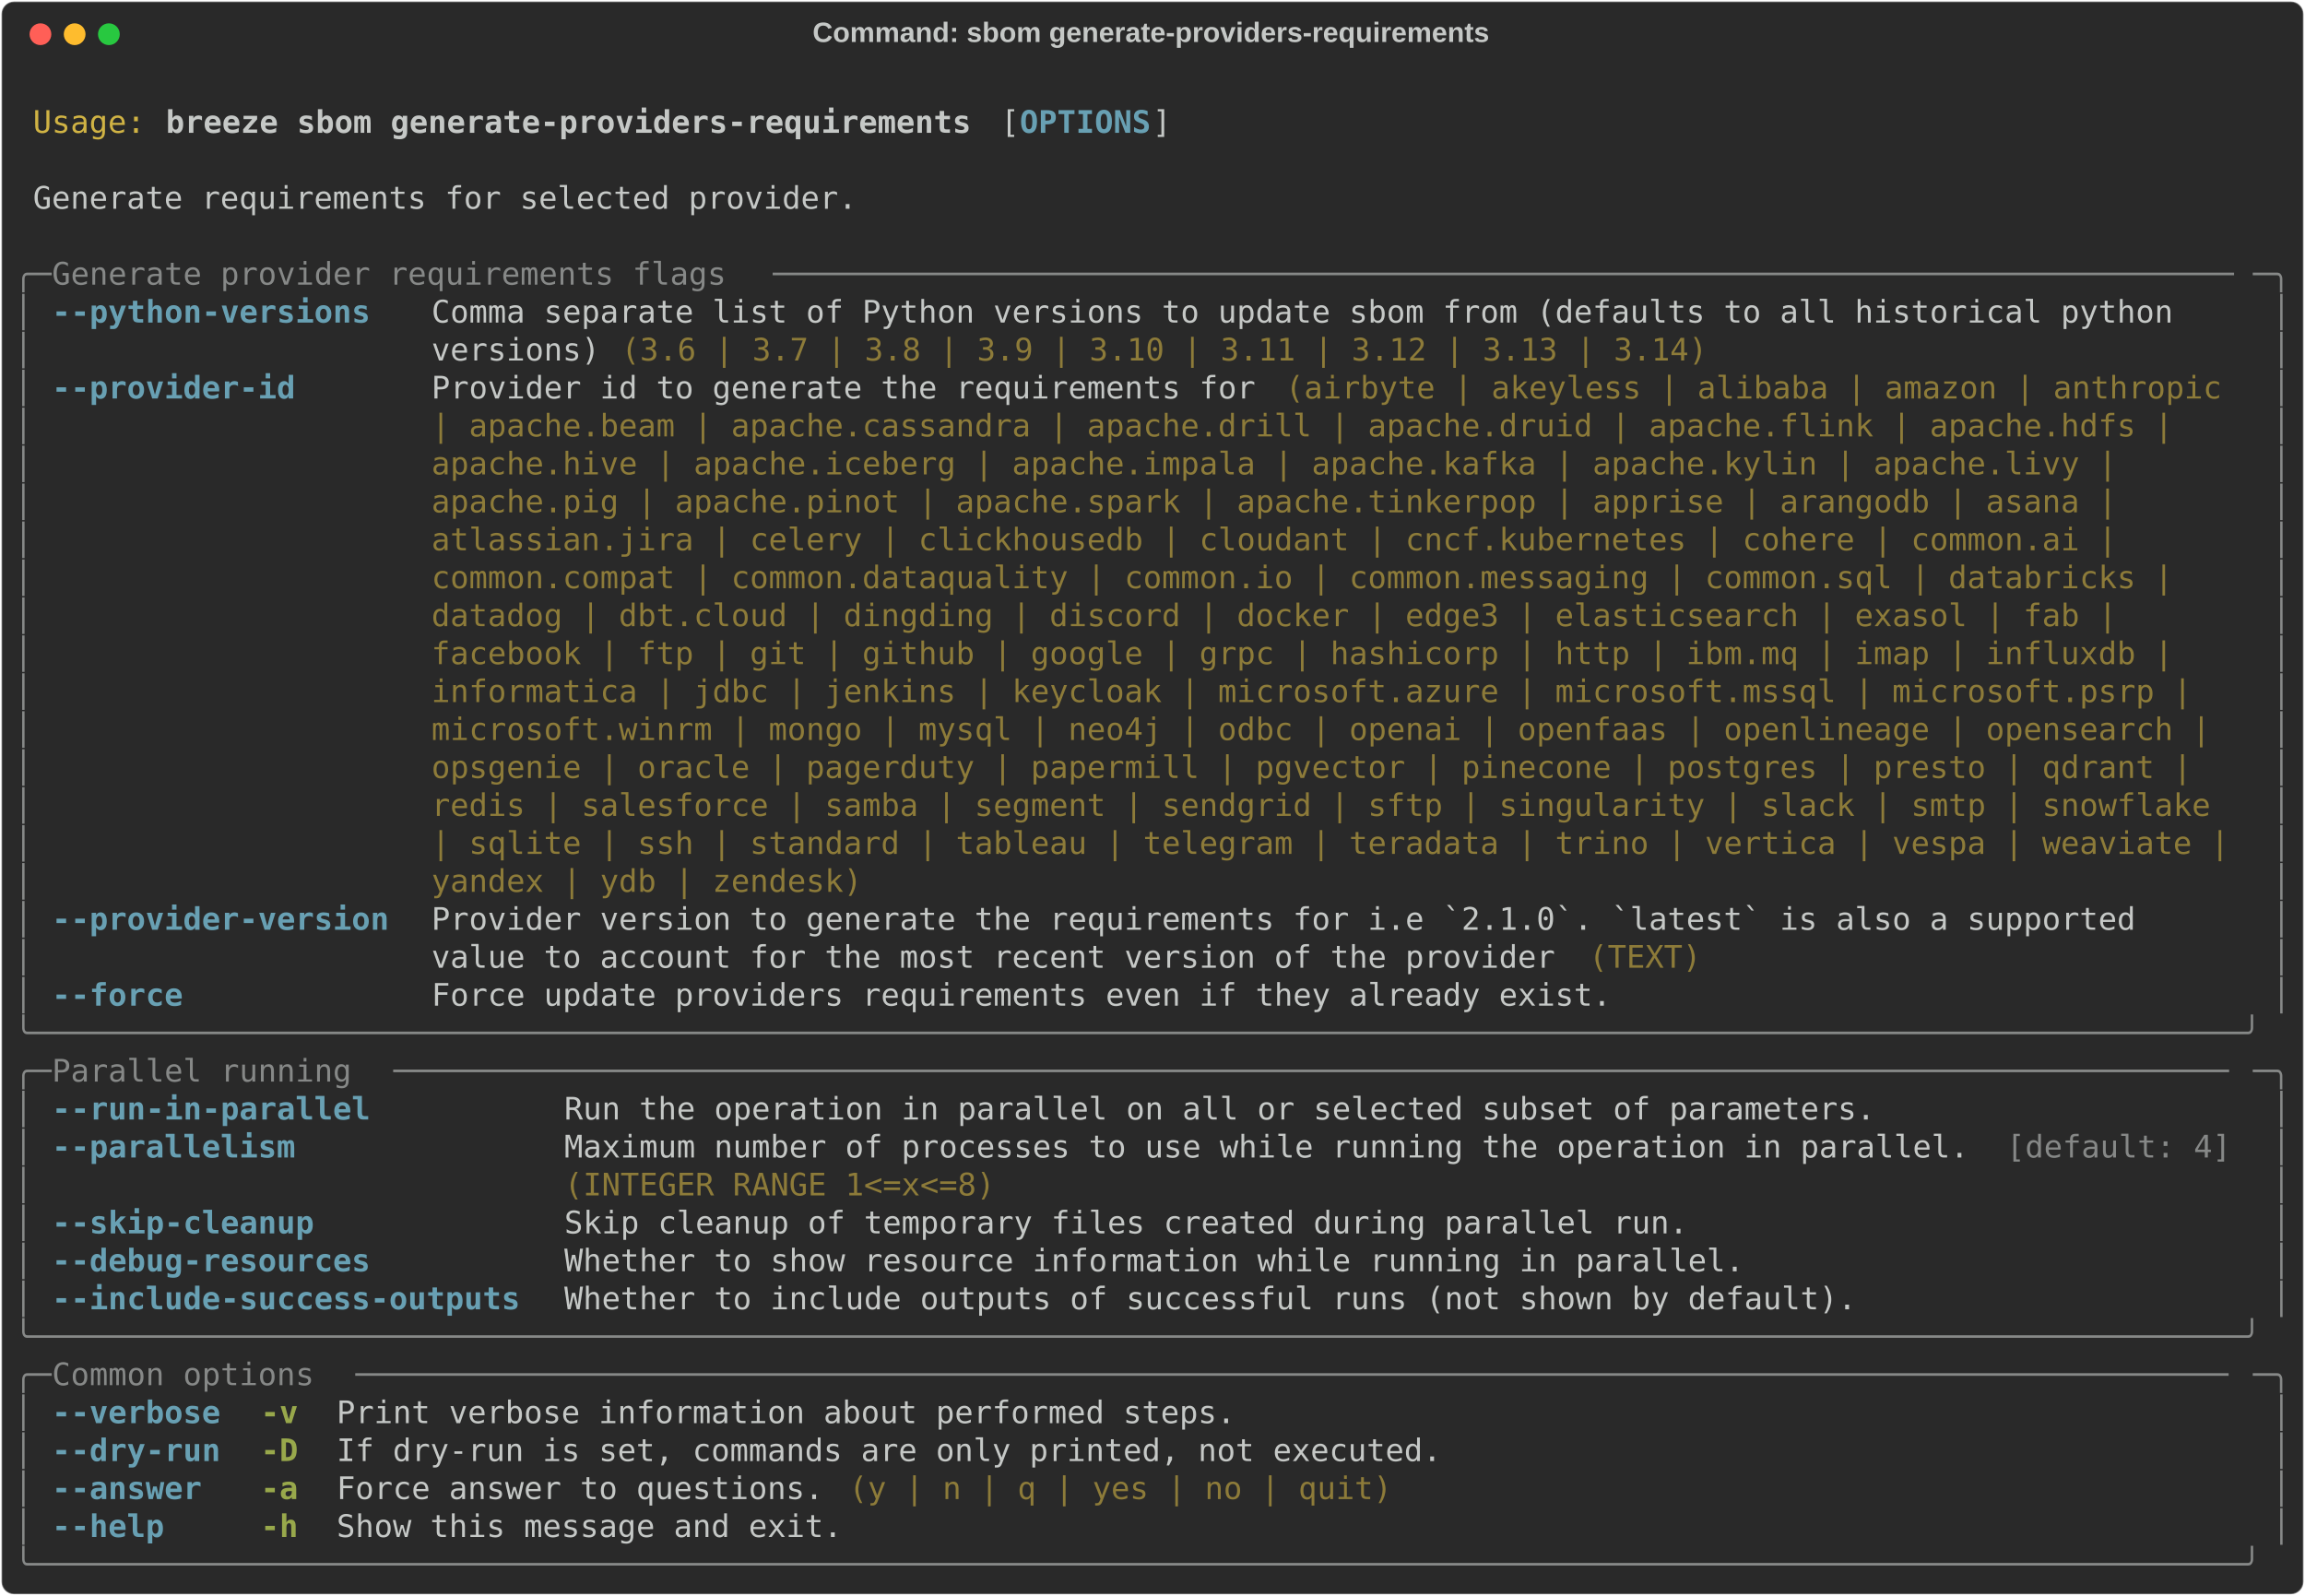
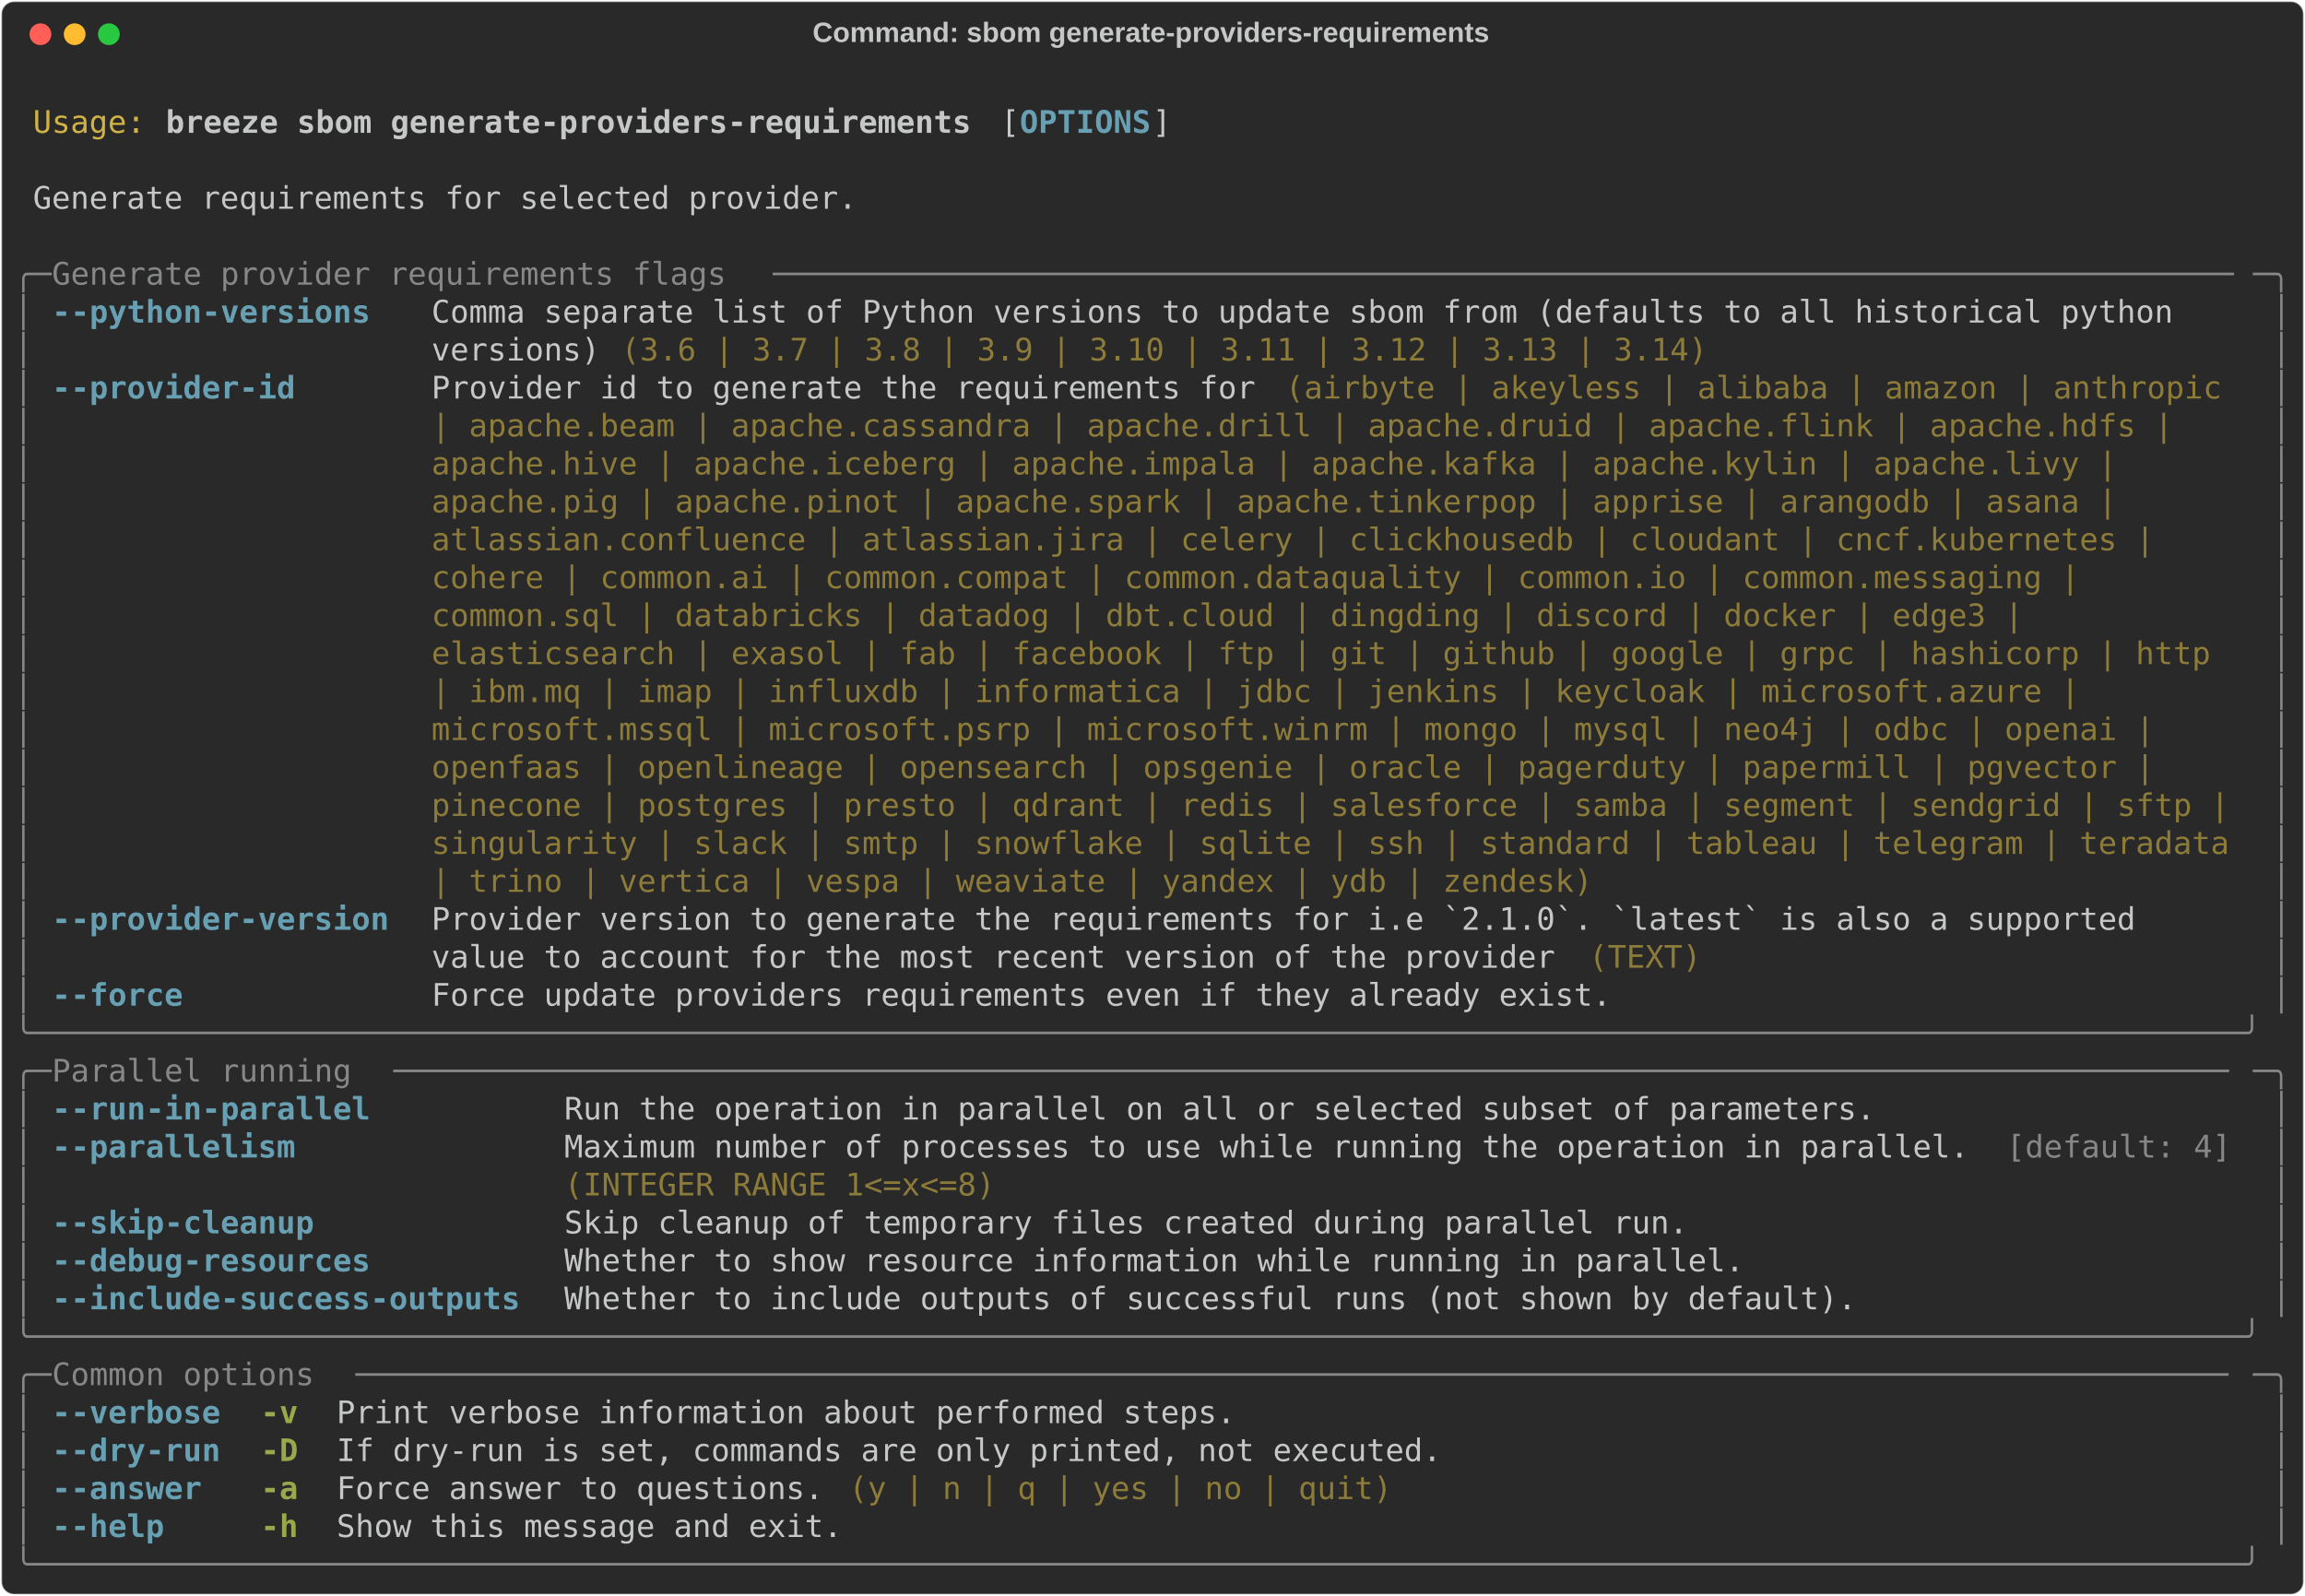
<svg xmlns="http://www.w3.org/2000/svg" class="rich-terminal" viewBox="0 0 1482 1026.0">
  <style>

    @font-face {
        font-family: "Fira Code";
        src: local("FiraCode-Regular"),
                url("https://cdnjs.cloudflare.com/ajax/libs/firacode/6.2.0/woff2/FiraCode-Regular.woff2") format("woff2"),
                url("https://cdnjs.cloudflare.com/ajax/libs/firacode/6.2.0/woff/FiraCode-Regular.woff") format("woff");
        font-style: normal;
        font-weight: 400;
    }
    @font-face {
        font-family: "Fira Code";
        src: local("FiraCode-Bold"),
                url("https://cdnjs.cloudflare.com/ajax/libs/firacode/6.2.0/woff2/FiraCode-Bold.woff2") format("woff2"),
                url("https://cdnjs.cloudflare.com/ajax/libs/firacode/6.2.0/woff/FiraCode-Bold.woff") format("woff");
        font-style: bold;
        font-weight: 700;
    }

    .breeze-sbom-generate-providers-requirements-matrix {
        font-family: Fira Code, monospace;
        font-size: 20px;
        line-height: 24.4px;
        font-variant-east-asian: full-width;
    }

    .breeze-sbom-generate-providers-requirements-title {
        font-size: 18px;
        font-weight: bold;
        font-family: arial;
    }

    .breeze-sbom-generate-providers-requirements-r1 { fill: #c5c8c6 }
.breeze-sbom-generate-providers-requirements-r2 { fill: #d0b344 }
.breeze-sbom-generate-providers-requirements-r3 { fill: #c5c8c6;font-weight: bold }
.breeze-sbom-generate-providers-requirements-r4 { fill: #68a0b3;font-weight: bold }
.breeze-sbom-generate-providers-requirements-r5 { fill: #868887 }
.breeze-sbom-generate-providers-requirements-r6 { fill: #8d7b39 }
.breeze-sbom-generate-providers-requirements-r7 { fill: #98a84b;font-weight: bold }
    </style>
  <defs>
    <clipPath id="breeze-sbom-generate-providers-requirements-clip-terminal">
      <rect x="0" y="0" width="1463.0" height="975.0" />
    </clipPath>
    <clipPath id="breeze-sbom-generate-providers-requirements-line-0">
      <rect x="0" y="1.5" width="1464" height="24.65" />
    </clipPath>
    <clipPath id="breeze-sbom-generate-providers-requirements-line-1">
      <rect x="0" y="25.9" width="1464" height="24.65" />
    </clipPath>
    <clipPath id="breeze-sbom-generate-providers-requirements-line-2">
      <rect x="0" y="50.3" width="1464" height="24.65" />
    </clipPath>
    <clipPath id="breeze-sbom-generate-providers-requirements-line-3">
      <rect x="0" y="74.7" width="1464" height="24.65" />
    </clipPath>
    <clipPath id="breeze-sbom-generate-providers-requirements-line-4">
      <rect x="0" y="99.1" width="1464" height="24.65" />
    </clipPath>
    <clipPath id="breeze-sbom-generate-providers-requirements-line-5">
      <rect x="0" y="123.5" width="1464" height="24.65" />
    </clipPath>
    <clipPath id="breeze-sbom-generate-providers-requirements-line-6">
      <rect x="0" y="147.9" width="1464" height="24.65" />
    </clipPath>
    <clipPath id="breeze-sbom-generate-providers-requirements-line-7">
      <rect x="0" y="172.3" width="1464" height="24.65" />
    </clipPath>
    <clipPath id="breeze-sbom-generate-providers-requirements-line-8">
      <rect x="0" y="196.7" width="1464" height="24.65" />
    </clipPath>
    <clipPath id="breeze-sbom-generate-providers-requirements-line-9">
      <rect x="0" y="221.1" width="1464" height="24.65" />
    </clipPath>
    <clipPath id="breeze-sbom-generate-providers-requirements-line-10">
      <rect x="0" y="245.5" width="1464" height="24.65" />
    </clipPath>
    <clipPath id="breeze-sbom-generate-providers-requirements-line-11">
      <rect x="0" y="269.9" width="1464" height="24.65" />
    </clipPath>
    <clipPath id="breeze-sbom-generate-providers-requirements-line-12">
      <rect x="0" y="294.3" width="1464" height="24.65" />
    </clipPath>
    <clipPath id="breeze-sbom-generate-providers-requirements-line-13">
      <rect x="0" y="318.7" width="1464" height="24.65" />
    </clipPath>
    <clipPath id="breeze-sbom-generate-providers-requirements-line-14">
      <rect x="0" y="343.1" width="1464" height="24.65" />
    </clipPath>
    <clipPath id="breeze-sbom-generate-providers-requirements-line-15">
      <rect x="0" y="367.5" width="1464" height="24.65" />
    </clipPath>
    <clipPath id="breeze-sbom-generate-providers-requirements-line-16">
      <rect x="0" y="391.9" width="1464" height="24.65" />
    </clipPath>
    <clipPath id="breeze-sbom-generate-providers-requirements-line-17">
      <rect x="0" y="416.3" width="1464" height="24.65" />
    </clipPath>
    <clipPath id="breeze-sbom-generate-providers-requirements-line-18">
      <rect x="0" y="440.7" width="1464" height="24.65" />
    </clipPath>
    <clipPath id="breeze-sbom-generate-providers-requirements-line-19">
      <rect x="0" y="465.1" width="1464" height="24.65" />
    </clipPath>
    <clipPath id="breeze-sbom-generate-providers-requirements-line-20">
      <rect x="0" y="489.5" width="1464" height="24.65" />
    </clipPath>
    <clipPath id="breeze-sbom-generate-providers-requirements-line-21">
      <rect x="0" y="513.9" width="1464" height="24.65" />
    </clipPath>
    <clipPath id="breeze-sbom-generate-providers-requirements-line-22">
      <rect x="0" y="538.3" width="1464" height="24.65" />
    </clipPath>
    <clipPath id="breeze-sbom-generate-providers-requirements-line-23">
      <rect x="0" y="562.7" width="1464" height="24.65" />
    </clipPath>
    <clipPath id="breeze-sbom-generate-providers-requirements-line-24">
      <rect x="0" y="587.1" width="1464" height="24.65" />
    </clipPath>
    <clipPath id="breeze-sbom-generate-providers-requirements-line-25">
      <rect x="0" y="611.5" width="1464" height="24.65" />
    </clipPath>
    <clipPath id="breeze-sbom-generate-providers-requirements-line-26">
      <rect x="0" y="635.9" width="1464" height="24.65" />
    </clipPath>
    <clipPath id="breeze-sbom-generate-providers-requirements-line-27">
      <rect x="0" y="660.3" width="1464" height="24.65" />
    </clipPath>
    <clipPath id="breeze-sbom-generate-providers-requirements-line-28">
      <rect x="0" y="684.7" width="1464" height="24.65" />
    </clipPath>
    <clipPath id="breeze-sbom-generate-providers-requirements-line-29">
      <rect x="0" y="709.1" width="1464" height="24.65" />
    </clipPath>
    <clipPath id="breeze-sbom-generate-providers-requirements-line-30">
      <rect x="0" y="733.5" width="1464" height="24.65" />
    </clipPath>
    <clipPath id="breeze-sbom-generate-providers-requirements-line-31">
      <rect x="0" y="757.9" width="1464" height="24.65" />
    </clipPath>
    <clipPath id="breeze-sbom-generate-providers-requirements-line-32">
      <rect x="0" y="782.3" width="1464" height="24.65" />
    </clipPath>
    <clipPath id="breeze-sbom-generate-providers-requirements-line-33">
      <rect x="0" y="806.7" width="1464" height="24.65" />
    </clipPath>
    <clipPath id="breeze-sbom-generate-providers-requirements-line-34">
      <rect x="0" y="831.1" width="1464" height="24.65" />
    </clipPath>
    <clipPath id="breeze-sbom-generate-providers-requirements-line-35">
      <rect x="0" y="855.5" width="1464" height="24.65" />
    </clipPath>
    <clipPath id="breeze-sbom-generate-providers-requirements-line-36">
      <rect x="0" y="879.9" width="1464" height="24.65" />
    </clipPath>
    <clipPath id="breeze-sbom-generate-providers-requirements-line-37">
      <rect x="0" y="904.3" width="1464" height="24.65" />
    </clipPath>
    <clipPath id="breeze-sbom-generate-providers-requirements-line-38">
      <rect x="0" y="928.7" width="1464" height="24.65" />
    </clipPath>
  </defs>
  <rect fill="#292929" stroke="rgba(255,255,255,0.35)" stroke-width="1" x="1" y="1" width="1480" height="1024" rx="8" />
  <text class="breeze-sbom-generate-providers-requirements-title" fill="#c5c8c6" text-anchor="middle" x="740" y="27">Command: sbom generate-providers-requirements</text>
  <g transform="translate(26,22)">
    <circle cx="0" cy="0" r="7" fill="#ff5f57" />
    <circle cx="22" cy="0" r="7" fill="#febc2e" />
    <circle cx="44" cy="0" r="7" fill="#28c840" />
  </g>
  <g transform="translate(9, 41)" clip-path="url(#breeze-sbom-generate-providers-requirements-clip-terminal)">
    <g class="breeze-sbom-generate-providers-requirements-matrix">
      <text class="breeze-sbom-generate-providers-requirements-r1" x="1464" y="20" textLength="12.2" clip-path="url(#breeze-sbom-generate-providers-requirements-line-0)">
</text>
      <text class="breeze-sbom-generate-providers-requirements-r2" x="12.2" y="44.4" textLength="73.2" clip-path="url(#breeze-sbom-generate-providers-requirements-line-1)">Usage:</text>
      <text class="breeze-sbom-generate-providers-requirements-r3" x="97.6" y="44.4" textLength="524.6" clip-path="url(#breeze-sbom-generate-providers-requirements-line-1)">breeze sbom generate-providers-requirements</text>
      <text class="breeze-sbom-generate-providers-requirements-r1" x="634.4" y="44.4" textLength="12.2" clip-path="url(#breeze-sbom-generate-providers-requirements-line-1)">[</text>
      <text class="breeze-sbom-generate-providers-requirements-r4" x="646.6" y="44.4" textLength="85.4" clip-path="url(#breeze-sbom-generate-providers-requirements-line-1)">OPTIONS</text>
      <text class="breeze-sbom-generate-providers-requirements-r1" x="732" y="44.4" textLength="12.2" clip-path="url(#breeze-sbom-generate-providers-requirements-line-1)">]</text>
      <text class="breeze-sbom-generate-providers-requirements-r1" x="1464" y="44.4" textLength="12.2" clip-path="url(#breeze-sbom-generate-providers-requirements-line-1)">
</text>
      <text class="breeze-sbom-generate-providers-requirements-r1" x="1464" y="68.8" textLength="12.2" clip-path="url(#breeze-sbom-generate-providers-requirements-line-2)">
</text>
      <text class="breeze-sbom-generate-providers-requirements-r1" x="12.2" y="93.2" textLength="536.8" clip-path="url(#breeze-sbom-generate-providers-requirements-line-3)">Generate requirements for selected provider.</text>
      <text class="breeze-sbom-generate-providers-requirements-r1" x="1464" y="93.2" textLength="12.2" clip-path="url(#breeze-sbom-generate-providers-requirements-line-3)">
</text>
      <text class="breeze-sbom-generate-providers-requirements-r1" x="1464" y="117.6" textLength="12.2" clip-path="url(#breeze-sbom-generate-providers-requirements-line-4)">
</text>
      <text class="breeze-sbom-generate-providers-requirements-r5" x="0" y="142" textLength="24.4" clip-path="url(#breeze-sbom-generate-providers-requirements-line-5)">╭─</text>
      <text class="breeze-sbom-generate-providers-requirements-r5" x="24.4" y="142" textLength="463.6" clip-path="url(#breeze-sbom-generate-providers-requirements-line-5)"> Generate provider requirements flags </text>
      <text class="breeze-sbom-generate-providers-requirements-r5" x="488" y="142" textLength="951.6" clip-path="url(#breeze-sbom-generate-providers-requirements-line-5)">──────────────────────────────────────────────────────────────────────────────</text>
      <text class="breeze-sbom-generate-providers-requirements-r5" x="1439.6" y="142" textLength="24.4" clip-path="url(#breeze-sbom-generate-providers-requirements-line-5)">─╮</text>
      <text class="breeze-sbom-generate-providers-requirements-r1" x="1464" y="142" textLength="12.2" clip-path="url(#breeze-sbom-generate-providers-requirements-line-5)">
</text>
      <text class="breeze-sbom-generate-providers-requirements-r5" x="0" y="166.4" textLength="12.2" clip-path="url(#breeze-sbom-generate-providers-requirements-line-6)">│</text>
      <text class="breeze-sbom-generate-providers-requirements-r4" x="24.4" y="166.4" textLength="219.6" clip-path="url(#breeze-sbom-generate-providers-requirements-line-6)">--python-versions </text>
      <text class="breeze-sbom-generate-providers-requirements-r1" x="268.4" y="166.4" textLength="1171.2" clip-path="url(#breeze-sbom-generate-providers-requirements-line-6)">Comma separate list of Python versions to update sbom from (defaults to all historical python   </text>
      <text class="breeze-sbom-generate-providers-requirements-r5" x="1451.8" y="166.4" textLength="12.2" clip-path="url(#breeze-sbom-generate-providers-requirements-line-6)">│</text>
      <text class="breeze-sbom-generate-providers-requirements-r1" x="1464" y="166.4" textLength="12.2" clip-path="url(#breeze-sbom-generate-providers-requirements-line-6)">
</text>
      <text class="breeze-sbom-generate-providers-requirements-r5" x="0" y="190.8" textLength="12.2" clip-path="url(#breeze-sbom-generate-providers-requirements-line-7)">│</text>
      <text class="breeze-sbom-generate-providers-requirements-r1" x="268.4" y="190.8" textLength="122" clip-path="url(#breeze-sbom-generate-providers-requirements-line-7)">versions) </text>
      <text class="breeze-sbom-generate-providers-requirements-r6" x="390.4" y="190.8" textLength="707.6" clip-path="url(#breeze-sbom-generate-providers-requirements-line-7)">(3.6 | 3.7 | 3.8 | 3.9 | 3.10 | 3.11 | 3.12 | 3.13 | 3.14)</text>
      <text class="breeze-sbom-generate-providers-requirements-r5" x="1451.8" y="190.8" textLength="12.2" clip-path="url(#breeze-sbom-generate-providers-requirements-line-7)">│</text>
      <text class="breeze-sbom-generate-providers-requirements-r1" x="1464" y="190.8" textLength="12.2" clip-path="url(#breeze-sbom-generate-providers-requirements-line-7)">
</text>
      <text class="breeze-sbom-generate-providers-requirements-r5" x="0" y="215.2" textLength="12.2" clip-path="url(#breeze-sbom-generate-providers-requirements-line-8)">│</text>
      <text class="breeze-sbom-generate-providers-requirements-r4" x="24.4" y="215.2" textLength="219.6" clip-path="url(#breeze-sbom-generate-providers-requirements-line-8)">--provider-id     </text>
      <text class="breeze-sbom-generate-providers-requirements-r1" x="268.4" y="215.2" textLength="549" clip-path="url(#breeze-sbom-generate-providers-requirements-line-8)">Provider id to generate the requirements for </text>
      <text class="breeze-sbom-generate-providers-requirements-r6" x="817.4" y="215.2" textLength="622.2" clip-path="url(#breeze-sbom-generate-providers-requirements-line-8)">(airbyte | akeyless | alibaba | amazon | anthropic </text>
      <text class="breeze-sbom-generate-providers-requirements-r5" x="1451.8" y="215.2" textLength="12.2" clip-path="url(#breeze-sbom-generate-providers-requirements-line-8)">│</text>
      <text class="breeze-sbom-generate-providers-requirements-r1" x="1464" y="215.2" textLength="12.2" clip-path="url(#breeze-sbom-generate-providers-requirements-line-8)">
</text>
      <text class="breeze-sbom-generate-providers-requirements-r5" x="0" y="239.6" textLength="12.2" clip-path="url(#breeze-sbom-generate-providers-requirements-line-9)">│</text>
      <text class="breeze-sbom-generate-providers-requirements-r6" x="268.4" y="239.6" textLength="1146.8" clip-path="url(#breeze-sbom-generate-providers-requirements-line-9)">| apache.beam | apache.cassandra | apache.drill | apache.druid | apache.flink | apache.hdfs | </text>
      <text class="breeze-sbom-generate-providers-requirements-r5" x="1451.8" y="239.6" textLength="12.2" clip-path="url(#breeze-sbom-generate-providers-requirements-line-9)">│</text>
      <text class="breeze-sbom-generate-providers-requirements-r1" x="1464" y="239.6" textLength="12.2" clip-path="url(#breeze-sbom-generate-providers-requirements-line-9)">
</text>
      <text class="breeze-sbom-generate-providers-requirements-r5" x="0" y="264" textLength="12.2" clip-path="url(#breeze-sbom-generate-providers-requirements-line-10)">│</text>
      <text class="breeze-sbom-generate-providers-requirements-r6" x="268.4" y="264" textLength="1110.2" clip-path="url(#breeze-sbom-generate-providers-requirements-line-10)">apache.hive | apache.iceberg | apache.impala | apache.kafka | apache.kylin | apache.livy | </text>
      <text class="breeze-sbom-generate-providers-requirements-r5" x="1451.8" y="264" textLength="12.2" clip-path="url(#breeze-sbom-generate-providers-requirements-line-10)">│</text>
      <text class="breeze-sbom-generate-providers-requirements-r1" x="1464" y="264" textLength="12.2" clip-path="url(#breeze-sbom-generate-providers-requirements-line-10)">
</text>
      <text class="breeze-sbom-generate-providers-requirements-r5" x="0" y="288.4" textLength="12.2" clip-path="url(#breeze-sbom-generate-providers-requirements-line-11)">│</text>
      <text class="breeze-sbom-generate-providers-requirements-r6" x="268.4" y="288.4" textLength="1110.2" clip-path="url(#breeze-sbom-generate-providers-requirements-line-11)">apache.pig | apache.pinot | apache.spark | apache.tinkerpop | apprise | arangodb | asana | </text>
      <text class="breeze-sbom-generate-providers-requirements-r5" x="1451.8" y="288.4" textLength="12.2" clip-path="url(#breeze-sbom-generate-providers-requirements-line-11)">│</text>
      <text class="breeze-sbom-generate-providers-requirements-r1" x="1464" y="288.4" textLength="12.2" clip-path="url(#breeze-sbom-generate-providers-requirements-line-11)">
</text>
      <text class="breeze-sbom-generate-providers-requirements-r5" x="0" y="312.8" textLength="12.2" clip-path="url(#breeze-sbom-generate-providers-requirements-line-12)">│</text>
-       <text class="breeze-sbom-generate-providers-requirements-r6" x="268.4" y="312.8" textLength="1110.2" clip-path="url(#breeze-sbom-generate-providers-requirements-line-12)">atlassian.jira | celery | clickhousedb | cloudant | cncf.kubernetes | cohere | common.ai | </text>
+       <text class="breeze-sbom-generate-providers-requirements-r6" x="268.4" y="312.8" textLength="1134.6" clip-path="url(#breeze-sbom-generate-providers-requirements-line-12)">atlassian.confluence | atlassian.jira | celery | clickhousedb | cloudant | cncf.kubernetes | </text>
      <text class="breeze-sbom-generate-providers-requirements-r5" x="1451.8" y="312.8" textLength="12.2" clip-path="url(#breeze-sbom-generate-providers-requirements-line-12)">│</text>
      <text class="breeze-sbom-generate-providers-requirements-r1" x="1464" y="312.8" textLength="12.2" clip-path="url(#breeze-sbom-generate-providers-requirements-line-12)">
</text>
      <text class="breeze-sbom-generate-providers-requirements-r5" x="0" y="337.2" textLength="12.2" clip-path="url(#breeze-sbom-generate-providers-requirements-line-13)">│</text>
-       <text class="breeze-sbom-generate-providers-requirements-r6" x="268.4" y="337.2" textLength="1146.8" clip-path="url(#breeze-sbom-generate-providers-requirements-line-13)">common.compat | common.dataquality | common.io | common.messaging | common.sql | databricks | </text>
+       <text class="breeze-sbom-generate-providers-requirements-r6" x="268.4" y="337.2" textLength="1085.8" clip-path="url(#breeze-sbom-generate-providers-requirements-line-13)">cohere | common.ai | common.compat | common.dataquality | common.io | common.messaging | </text>
      <text class="breeze-sbom-generate-providers-requirements-r5" x="1451.8" y="337.2" textLength="12.2" clip-path="url(#breeze-sbom-generate-providers-requirements-line-13)">│</text>
      <text class="breeze-sbom-generate-providers-requirements-r1" x="1464" y="337.2" textLength="12.2" clip-path="url(#breeze-sbom-generate-providers-requirements-line-13)">
</text>
      <text class="breeze-sbom-generate-providers-requirements-r5" x="0" y="361.6" textLength="12.2" clip-path="url(#breeze-sbom-generate-providers-requirements-line-14)">│</text>
-       <text class="breeze-sbom-generate-providers-requirements-r6" x="268.4" y="361.6" textLength="1110.2" clip-path="url(#breeze-sbom-generate-providers-requirements-line-14)">datadog | dbt.cloud | dingding | discord | docker | edge3 | elasticsearch | exasol | fab | </text>
+       <text class="breeze-sbom-generate-providers-requirements-r6" x="268.4" y="361.6" textLength="1049.2" clip-path="url(#breeze-sbom-generate-providers-requirements-line-14)">common.sql | databricks | datadog | dbt.cloud | dingding | discord | docker | edge3 | </text>
      <text class="breeze-sbom-generate-providers-requirements-r5" x="1451.8" y="361.6" textLength="12.2" clip-path="url(#breeze-sbom-generate-providers-requirements-line-14)">│</text>
      <text class="breeze-sbom-generate-providers-requirements-r1" x="1464" y="361.6" textLength="12.2" clip-path="url(#breeze-sbom-generate-providers-requirements-line-14)">
</text>
      <text class="breeze-sbom-generate-providers-requirements-r5" x="0" y="386" textLength="12.2" clip-path="url(#breeze-sbom-generate-providers-requirements-line-15)">│</text>
-       <text class="breeze-sbom-generate-providers-requirements-r6" x="268.4" y="386" textLength="1146.8" clip-path="url(#breeze-sbom-generate-providers-requirements-line-15)">facebook | ftp | git | github | google | grpc | hashicorp | http | ibm.mq | imap | influxdb | </text>
+       <text class="breeze-sbom-generate-providers-requirements-r6" x="268.4" y="386" textLength="1171.2" clip-path="url(#breeze-sbom-generate-providers-requirements-line-15)">elasticsearch | exasol | fab | facebook | ftp | git | github | google | grpc | hashicorp | http </text>
      <text class="breeze-sbom-generate-providers-requirements-r5" x="1451.8" y="386" textLength="12.2" clip-path="url(#breeze-sbom-generate-providers-requirements-line-15)">│</text>
      <text class="breeze-sbom-generate-providers-requirements-r1" x="1464" y="386" textLength="12.2" clip-path="url(#breeze-sbom-generate-providers-requirements-line-15)">
</text>
      <text class="breeze-sbom-generate-providers-requirements-r5" x="0" y="410.4" textLength="12.2" clip-path="url(#breeze-sbom-generate-providers-requirements-line-16)">│</text>
-       <text class="breeze-sbom-generate-providers-requirements-r6" x="268.4" y="410.4" textLength="1159" clip-path="url(#breeze-sbom-generate-providers-requirements-line-16)">informatica | jdbc | jenkins | keycloak | microsoft.azure | microsoft.mssql | microsoft.psrp | </text>
+       <text class="breeze-sbom-generate-providers-requirements-r6" x="268.4" y="410.4" textLength="1085.8" clip-path="url(#breeze-sbom-generate-providers-requirements-line-16)">| ibm.mq | imap | influxdb | informatica | jdbc | jenkins | keycloak | microsoft.azure | </text>
      <text class="breeze-sbom-generate-providers-requirements-r5" x="1451.8" y="410.4" textLength="12.2" clip-path="url(#breeze-sbom-generate-providers-requirements-line-16)">│</text>
      <text class="breeze-sbom-generate-providers-requirements-r1" x="1464" y="410.4" textLength="12.2" clip-path="url(#breeze-sbom-generate-providers-requirements-line-16)">
</text>
      <text class="breeze-sbom-generate-providers-requirements-r5" x="0" y="434.8" textLength="12.2" clip-path="url(#breeze-sbom-generate-providers-requirements-line-17)">│</text>
-       <text class="breeze-sbom-generate-providers-requirements-r6" x="268.4" y="434.8" textLength="1171.2" clip-path="url(#breeze-sbom-generate-providers-requirements-line-17)">microsoft.winrm | mongo | mysql | neo4j | odbc | openai | openfaas | openlineage | opensearch | </text>
+       <text class="breeze-sbom-generate-providers-requirements-r6" x="268.4" y="434.8" textLength="1134.6" clip-path="url(#breeze-sbom-generate-providers-requirements-line-17)">microsoft.mssql | microsoft.psrp | microsoft.winrm | mongo | mysql | neo4j | odbc | openai | </text>
      <text class="breeze-sbom-generate-providers-requirements-r5" x="1451.8" y="434.8" textLength="12.2" clip-path="url(#breeze-sbom-generate-providers-requirements-line-17)">│</text>
      <text class="breeze-sbom-generate-providers-requirements-r1" x="1464" y="434.8" textLength="12.2" clip-path="url(#breeze-sbom-generate-providers-requirements-line-17)">
</text>
      <text class="breeze-sbom-generate-providers-requirements-r5" x="0" y="459.2" textLength="12.2" clip-path="url(#breeze-sbom-generate-providers-requirements-line-18)">│</text>
-       <text class="breeze-sbom-generate-providers-requirements-r6" x="268.4" y="459.2" textLength="1159" clip-path="url(#breeze-sbom-generate-providers-requirements-line-18)">opsgenie | oracle | pagerduty | papermill | pgvector | pinecone | postgres | presto | qdrant | </text>
+       <text class="breeze-sbom-generate-providers-requirements-r6" x="268.4" y="459.2" textLength="1134.6" clip-path="url(#breeze-sbom-generate-providers-requirements-line-18)">openfaas | openlineage | opensearch | opsgenie | oracle | pagerduty | papermill | pgvector | </text>
      <text class="breeze-sbom-generate-providers-requirements-r5" x="1451.8" y="459.2" textLength="12.2" clip-path="url(#breeze-sbom-generate-providers-requirements-line-18)">│</text>
      <text class="breeze-sbom-generate-providers-requirements-r1" x="1464" y="459.2" textLength="12.2" clip-path="url(#breeze-sbom-generate-providers-requirements-line-18)">
</text>
      <text class="breeze-sbom-generate-providers-requirements-r5" x="0" y="483.6" textLength="12.2" clip-path="url(#breeze-sbom-generate-providers-requirements-line-19)">│</text>
-       <text class="breeze-sbom-generate-providers-requirements-r6" x="268.4" y="483.6" textLength="1171.2" clip-path="url(#breeze-sbom-generate-providers-requirements-line-19)">redis | salesforce | samba | segment | sendgrid | sftp | singularity | slack | smtp | snowflake </text>
+       <text class="breeze-sbom-generate-providers-requirements-r6" x="268.4" y="483.6" textLength="1171.2" clip-path="url(#breeze-sbom-generate-providers-requirements-line-19)">pinecone | postgres | presto | qdrant | redis | salesforce | samba | segment | sendgrid | sftp |</text>
      <text class="breeze-sbom-generate-providers-requirements-r5" x="1451.8" y="483.6" textLength="12.2" clip-path="url(#breeze-sbom-generate-providers-requirements-line-19)">│</text>
      <text class="breeze-sbom-generate-providers-requirements-r1" x="1464" y="483.6" textLength="12.2" clip-path="url(#breeze-sbom-generate-providers-requirements-line-19)">
</text>
      <text class="breeze-sbom-generate-providers-requirements-r5" x="0" y="508" textLength="12.2" clip-path="url(#breeze-sbom-generate-providers-requirements-line-20)">│</text>
-       <text class="breeze-sbom-generate-providers-requirements-r6" x="268.4" y="508" textLength="1171.2" clip-path="url(#breeze-sbom-generate-providers-requirements-line-20)">| sqlite | ssh | standard | tableau | telegram | teradata | trino | vertica | vespa | weaviate |</text>
+       <text class="breeze-sbom-generate-providers-requirements-r6" x="268.4" y="508" textLength="1171.2" clip-path="url(#breeze-sbom-generate-providers-requirements-line-20)">singularity | slack | smtp | snowflake | sqlite | ssh | standard | tableau | telegram | teradata</text>
      <text class="breeze-sbom-generate-providers-requirements-r5" x="1451.8" y="508" textLength="12.2" clip-path="url(#breeze-sbom-generate-providers-requirements-line-20)">│</text>
      <text class="breeze-sbom-generate-providers-requirements-r1" x="1464" y="508" textLength="12.2" clip-path="url(#breeze-sbom-generate-providers-requirements-line-20)">
</text>
      <text class="breeze-sbom-generate-providers-requirements-r5" x="0" y="532.4" textLength="12.2" clip-path="url(#breeze-sbom-generate-providers-requirements-line-21)">│</text>
-       <text class="breeze-sbom-generate-providers-requirements-r6" x="268.4" y="532.4" textLength="280.6" clip-path="url(#breeze-sbom-generate-providers-requirements-line-21)">yandex | ydb | zendesk)</text>
+       <text class="breeze-sbom-generate-providers-requirements-r6" x="268.4" y="532.4" textLength="756.4" clip-path="url(#breeze-sbom-generate-providers-requirements-line-21)">| trino | vertica | vespa | weaviate | yandex | ydb | zendesk)</text>
      <text class="breeze-sbom-generate-providers-requirements-r5" x="1451.8" y="532.4" textLength="12.2" clip-path="url(#breeze-sbom-generate-providers-requirements-line-21)">│</text>
      <text class="breeze-sbom-generate-providers-requirements-r1" x="1464" y="532.4" textLength="12.2" clip-path="url(#breeze-sbom-generate-providers-requirements-line-21)">
</text>
      <text class="breeze-sbom-generate-providers-requirements-r5" x="0" y="556.8" textLength="12.2" clip-path="url(#breeze-sbom-generate-providers-requirements-line-22)">│</text>
      <text class="breeze-sbom-generate-providers-requirements-r4" x="24.4" y="556.8" textLength="219.6" clip-path="url(#breeze-sbom-generate-providers-requirements-line-22)">--provider-version</text>
      <text class="breeze-sbom-generate-providers-requirements-r1" x="268.4" y="556.8" textLength="1171.2" clip-path="url(#breeze-sbom-generate-providers-requirements-line-22)">Provider version to generate the requirements for i.e `2.1.0`. `latest` is also a supported     </text>
      <text class="breeze-sbom-generate-providers-requirements-r5" x="1451.8" y="556.8" textLength="12.2" clip-path="url(#breeze-sbom-generate-providers-requirements-line-22)">│</text>
      <text class="breeze-sbom-generate-providers-requirements-r1" x="1464" y="556.8" textLength="12.2" clip-path="url(#breeze-sbom-generate-providers-requirements-line-22)">
</text>
      <text class="breeze-sbom-generate-providers-requirements-r5" x="0" y="581.2" textLength="12.2" clip-path="url(#breeze-sbom-generate-providers-requirements-line-23)">│</text>
      <text class="breeze-sbom-generate-providers-requirements-r1" x="268.4" y="581.2" textLength="744.2" clip-path="url(#breeze-sbom-generate-providers-requirements-line-23)">value to account for the most recent version of the provider </text>
      <text class="breeze-sbom-generate-providers-requirements-r6" x="1012.6" y="581.2" textLength="73.2" clip-path="url(#breeze-sbom-generate-providers-requirements-line-23)">(TEXT)</text>
      <text class="breeze-sbom-generate-providers-requirements-r5" x="1451.8" y="581.2" textLength="12.2" clip-path="url(#breeze-sbom-generate-providers-requirements-line-23)">│</text>
      <text class="breeze-sbom-generate-providers-requirements-r1" x="1464" y="581.2" textLength="12.2" clip-path="url(#breeze-sbom-generate-providers-requirements-line-23)">
</text>
      <text class="breeze-sbom-generate-providers-requirements-r5" x="0" y="605.6" textLength="12.2" clip-path="url(#breeze-sbom-generate-providers-requirements-line-24)">│</text>
      <text class="breeze-sbom-generate-providers-requirements-r4" x="24.4" y="605.6" textLength="219.6" clip-path="url(#breeze-sbom-generate-providers-requirements-line-24)">--force           </text>
      <text class="breeze-sbom-generate-providers-requirements-r1" x="268.4" y="605.6" textLength="768.6" clip-path="url(#breeze-sbom-generate-providers-requirements-line-24)">Force update providers requirements even if they already exist.</text>
      <text class="breeze-sbom-generate-providers-requirements-r5" x="1451.8" y="605.6" textLength="12.2" clip-path="url(#breeze-sbom-generate-providers-requirements-line-24)">│</text>
      <text class="breeze-sbom-generate-providers-requirements-r1" x="1464" y="605.6" textLength="12.2" clip-path="url(#breeze-sbom-generate-providers-requirements-line-24)">
</text>
      <text class="breeze-sbom-generate-providers-requirements-r5" x="0" y="630" textLength="1464" clip-path="url(#breeze-sbom-generate-providers-requirements-line-25)">╰──────────────────────────────────────────────────────────────────────────────────────────────────────────────────────╯</text>
      <text class="breeze-sbom-generate-providers-requirements-r1" x="1464" y="630" textLength="12.2" clip-path="url(#breeze-sbom-generate-providers-requirements-line-25)">
</text>
      <text class="breeze-sbom-generate-providers-requirements-r5" x="0" y="654.4" textLength="24.4" clip-path="url(#breeze-sbom-generate-providers-requirements-line-26)">╭─</text>
      <text class="breeze-sbom-generate-providers-requirements-r5" x="24.4" y="654.4" textLength="219.6" clip-path="url(#breeze-sbom-generate-providers-requirements-line-26)"> Parallel running </text>
      <text class="breeze-sbom-generate-providers-requirements-r5" x="244" y="654.4" textLength="1195.6" clip-path="url(#breeze-sbom-generate-providers-requirements-line-26)">──────────────────────────────────────────────────────────────────────────────────────────────────</text>
      <text class="breeze-sbom-generate-providers-requirements-r5" x="1439.6" y="654.4" textLength="24.4" clip-path="url(#breeze-sbom-generate-providers-requirements-line-26)">─╮</text>
      <text class="breeze-sbom-generate-providers-requirements-r1" x="1464" y="654.4" textLength="12.2" clip-path="url(#breeze-sbom-generate-providers-requirements-line-26)">
</text>
      <text class="breeze-sbom-generate-providers-requirements-r5" x="0" y="678.8" textLength="12.2" clip-path="url(#breeze-sbom-generate-providers-requirements-line-27)">│</text>
      <text class="breeze-sbom-generate-providers-requirements-r4" x="24.4" y="678.8" textLength="305" clip-path="url(#breeze-sbom-generate-providers-requirements-line-27)">--run-in-parallel        </text>
      <text class="breeze-sbom-generate-providers-requirements-r1" x="353.8" y="678.8" textLength="854" clip-path="url(#breeze-sbom-generate-providers-requirements-line-27)">Run the operation in parallel on all or selected subset of parameters.</text>
      <text class="breeze-sbom-generate-providers-requirements-r5" x="1451.8" y="678.8" textLength="12.2" clip-path="url(#breeze-sbom-generate-providers-requirements-line-27)">│</text>
      <text class="breeze-sbom-generate-providers-requirements-r1" x="1464" y="678.8" textLength="12.2" clip-path="url(#breeze-sbom-generate-providers-requirements-line-27)">
</text>
      <text class="breeze-sbom-generate-providers-requirements-r5" x="0" y="703.2" textLength="12.2" clip-path="url(#breeze-sbom-generate-providers-requirements-line-28)">│</text>
      <text class="breeze-sbom-generate-providers-requirements-r4" x="24.4" y="703.2" textLength="305" clip-path="url(#breeze-sbom-generate-providers-requirements-line-28)">--parallelism            </text>
      <text class="breeze-sbom-generate-providers-requirements-r1" x="353.8" y="703.2" textLength="927.2" clip-path="url(#breeze-sbom-generate-providers-requirements-line-28)">Maximum number of processes to use while running the operation in parallel. </text>
      <text class="breeze-sbom-generate-providers-requirements-r5" x="1281" y="703.2" textLength="146.4" clip-path="url(#breeze-sbom-generate-providers-requirements-line-28)">[default: 4]</text>
      <text class="breeze-sbom-generate-providers-requirements-r5" x="1451.8" y="703.2" textLength="12.2" clip-path="url(#breeze-sbom-generate-providers-requirements-line-28)">│</text>
      <text class="breeze-sbom-generate-providers-requirements-r1" x="1464" y="703.2" textLength="12.2" clip-path="url(#breeze-sbom-generate-providers-requirements-line-28)">
</text>
      <text class="breeze-sbom-generate-providers-requirements-r5" x="0" y="727.6" textLength="12.2" clip-path="url(#breeze-sbom-generate-providers-requirements-line-29)">│</text>
      <text class="breeze-sbom-generate-providers-requirements-r6" x="353.8" y="727.6" textLength="280.6" clip-path="url(#breeze-sbom-generate-providers-requirements-line-29)">(INTEGER RANGE 1&lt;=x&lt;=8)</text>
      <text class="breeze-sbom-generate-providers-requirements-r5" x="1451.8" y="727.6" textLength="12.2" clip-path="url(#breeze-sbom-generate-providers-requirements-line-29)">│</text>
      <text class="breeze-sbom-generate-providers-requirements-r1" x="1464" y="727.6" textLength="12.2" clip-path="url(#breeze-sbom-generate-providers-requirements-line-29)">
</text>
      <text class="breeze-sbom-generate-providers-requirements-r5" x="0" y="752" textLength="12.2" clip-path="url(#breeze-sbom-generate-providers-requirements-line-30)">│</text>
      <text class="breeze-sbom-generate-providers-requirements-r4" x="24.4" y="752" textLength="305" clip-path="url(#breeze-sbom-generate-providers-requirements-line-30)">--skip-cleanup           </text>
      <text class="breeze-sbom-generate-providers-requirements-r1" x="353.8" y="752" textLength="732" clip-path="url(#breeze-sbom-generate-providers-requirements-line-30)">Skip cleanup of temporary files created during parallel run.</text>
      <text class="breeze-sbom-generate-providers-requirements-r5" x="1451.8" y="752" textLength="12.2" clip-path="url(#breeze-sbom-generate-providers-requirements-line-30)">│</text>
      <text class="breeze-sbom-generate-providers-requirements-r1" x="1464" y="752" textLength="12.2" clip-path="url(#breeze-sbom-generate-providers-requirements-line-30)">
</text>
      <text class="breeze-sbom-generate-providers-requirements-r5" x="0" y="776.4" textLength="12.2" clip-path="url(#breeze-sbom-generate-providers-requirements-line-31)">│</text>
      <text class="breeze-sbom-generate-providers-requirements-r4" x="24.4" y="776.4" textLength="305" clip-path="url(#breeze-sbom-generate-providers-requirements-line-31)">--debug-resources        </text>
      <text class="breeze-sbom-generate-providers-requirements-r1" x="353.8" y="776.4" textLength="768.6" clip-path="url(#breeze-sbom-generate-providers-requirements-line-31)">Whether to show resource information while running in parallel.</text>
      <text class="breeze-sbom-generate-providers-requirements-r5" x="1451.8" y="776.4" textLength="12.2" clip-path="url(#breeze-sbom-generate-providers-requirements-line-31)">│</text>
      <text class="breeze-sbom-generate-providers-requirements-r1" x="1464" y="776.4" textLength="12.2" clip-path="url(#breeze-sbom-generate-providers-requirements-line-31)">
</text>
      <text class="breeze-sbom-generate-providers-requirements-r5" x="0" y="800.8" textLength="12.2" clip-path="url(#breeze-sbom-generate-providers-requirements-line-32)">│</text>
      <text class="breeze-sbom-generate-providers-requirements-r4" x="24.4" y="800.8" textLength="305" clip-path="url(#breeze-sbom-generate-providers-requirements-line-32)">--include-success-outputs</text>
      <text class="breeze-sbom-generate-providers-requirements-r1" x="353.8" y="800.8" textLength="841.8" clip-path="url(#breeze-sbom-generate-providers-requirements-line-32)">Whether to include outputs of successful runs (not shown by default).</text>
      <text class="breeze-sbom-generate-providers-requirements-r5" x="1451.8" y="800.8" textLength="12.2" clip-path="url(#breeze-sbom-generate-providers-requirements-line-32)">│</text>
      <text class="breeze-sbom-generate-providers-requirements-r1" x="1464" y="800.8" textLength="12.2" clip-path="url(#breeze-sbom-generate-providers-requirements-line-32)">
</text>
      <text class="breeze-sbom-generate-providers-requirements-r5" x="0" y="825.2" textLength="1464" clip-path="url(#breeze-sbom-generate-providers-requirements-line-33)">╰──────────────────────────────────────────────────────────────────────────────────────────────────────────────────────╯</text>
      <text class="breeze-sbom-generate-providers-requirements-r1" x="1464" y="825.2" textLength="12.2" clip-path="url(#breeze-sbom-generate-providers-requirements-line-33)">
</text>
      <text class="breeze-sbom-generate-providers-requirements-r5" x="0" y="849.6" textLength="24.4" clip-path="url(#breeze-sbom-generate-providers-requirements-line-34)">╭─</text>
      <text class="breeze-sbom-generate-providers-requirements-r5" x="24.4" y="849.6" textLength="195.2" clip-path="url(#breeze-sbom-generate-providers-requirements-line-34)"> Common options </text>
      <text class="breeze-sbom-generate-providers-requirements-r5" x="219.6" y="849.6" textLength="1220" clip-path="url(#breeze-sbom-generate-providers-requirements-line-34)">────────────────────────────────────────────────────────────────────────────────────────────────────</text>
      <text class="breeze-sbom-generate-providers-requirements-r5" x="1439.6" y="849.6" textLength="24.4" clip-path="url(#breeze-sbom-generate-providers-requirements-line-34)">─╮</text>
      <text class="breeze-sbom-generate-providers-requirements-r1" x="1464" y="849.6" textLength="12.2" clip-path="url(#breeze-sbom-generate-providers-requirements-line-34)">
</text>
      <text class="breeze-sbom-generate-providers-requirements-r5" x="0" y="874" textLength="12.2" clip-path="url(#breeze-sbom-generate-providers-requirements-line-35)">│</text>
      <text class="breeze-sbom-generate-providers-requirements-r4" x="24.4" y="874" textLength="109.8" clip-path="url(#breeze-sbom-generate-providers-requirements-line-35)">--verbose</text>
      <text class="breeze-sbom-generate-providers-requirements-r7" x="158.6" y="874" textLength="24.4" clip-path="url(#breeze-sbom-generate-providers-requirements-line-35)">-v</text>
      <text class="breeze-sbom-generate-providers-requirements-r1" x="207.4" y="874" textLength="585.6" clip-path="url(#breeze-sbom-generate-providers-requirements-line-35)">Print verbose information about performed steps.</text>
      <text class="breeze-sbom-generate-providers-requirements-r5" x="1451.8" y="874" textLength="12.2" clip-path="url(#breeze-sbom-generate-providers-requirements-line-35)">│</text>
      <text class="breeze-sbom-generate-providers-requirements-r1" x="1464" y="874" textLength="12.2" clip-path="url(#breeze-sbom-generate-providers-requirements-line-35)">
</text>
      <text class="breeze-sbom-generate-providers-requirements-r5" x="0" y="898.4" textLength="12.2" clip-path="url(#breeze-sbom-generate-providers-requirements-line-36)">│</text>
      <text class="breeze-sbom-generate-providers-requirements-r4" x="24.4" y="898.4" textLength="109.8" clip-path="url(#breeze-sbom-generate-providers-requirements-line-36)">--dry-run</text>
      <text class="breeze-sbom-generate-providers-requirements-r7" x="158.6" y="898.4" textLength="24.4" clip-path="url(#breeze-sbom-generate-providers-requirements-line-36)">-D</text>
      <text class="breeze-sbom-generate-providers-requirements-r1" x="207.4" y="898.4" textLength="719.8" clip-path="url(#breeze-sbom-generate-providers-requirements-line-36)">If dry-run is set, commands are only printed, not executed.</text>
      <text class="breeze-sbom-generate-providers-requirements-r5" x="1451.8" y="898.4" textLength="12.2" clip-path="url(#breeze-sbom-generate-providers-requirements-line-36)">│</text>
      <text class="breeze-sbom-generate-providers-requirements-r1" x="1464" y="898.4" textLength="12.2" clip-path="url(#breeze-sbom-generate-providers-requirements-line-36)">
</text>
      <text class="breeze-sbom-generate-providers-requirements-r5" x="0" y="922.8" textLength="12.2" clip-path="url(#breeze-sbom-generate-providers-requirements-line-37)">│</text>
      <text class="breeze-sbom-generate-providers-requirements-r4" x="24.4" y="922.8" textLength="109.8" clip-path="url(#breeze-sbom-generate-providers-requirements-line-37)">--answer </text>
      <text class="breeze-sbom-generate-providers-requirements-r7" x="158.6" y="922.8" textLength="24.4" clip-path="url(#breeze-sbom-generate-providers-requirements-line-37)">-a</text>
      <text class="breeze-sbom-generate-providers-requirements-r1" x="207.4" y="922.8" textLength="329.4" clip-path="url(#breeze-sbom-generate-providers-requirements-line-37)">Force answer to questions. </text>
      <text class="breeze-sbom-generate-providers-requirements-r6" x="536.8" y="922.8" textLength="353.8" clip-path="url(#breeze-sbom-generate-providers-requirements-line-37)">(y | n | q | yes | no | quit)</text>
      <text class="breeze-sbom-generate-providers-requirements-r5" x="1451.8" y="922.8" textLength="12.2" clip-path="url(#breeze-sbom-generate-providers-requirements-line-37)">│</text>
      <text class="breeze-sbom-generate-providers-requirements-r1" x="1464" y="922.8" textLength="12.2" clip-path="url(#breeze-sbom-generate-providers-requirements-line-37)">
</text>
      <text class="breeze-sbom-generate-providers-requirements-r5" x="0" y="947.2" textLength="12.2" clip-path="url(#breeze-sbom-generate-providers-requirements-line-38)">│</text>
      <text class="breeze-sbom-generate-providers-requirements-r4" x="24.4" y="947.2" textLength="109.8" clip-path="url(#breeze-sbom-generate-providers-requirements-line-38)">--help   </text>
      <text class="breeze-sbom-generate-providers-requirements-r7" x="158.6" y="947.2" textLength="24.4" clip-path="url(#breeze-sbom-generate-providers-requirements-line-38)">-h</text>
      <text class="breeze-sbom-generate-providers-requirements-r1" x="207.4" y="947.2" textLength="329.4" clip-path="url(#breeze-sbom-generate-providers-requirements-line-38)">Show this message and exit.</text>
      <text class="breeze-sbom-generate-providers-requirements-r5" x="1451.8" y="947.2" textLength="12.2" clip-path="url(#breeze-sbom-generate-providers-requirements-line-38)">│</text>
      <text class="breeze-sbom-generate-providers-requirements-r1" x="1464" y="947.2" textLength="12.2" clip-path="url(#breeze-sbom-generate-providers-requirements-line-38)">
</text>
      <text class="breeze-sbom-generate-providers-requirements-r5" x="0" y="971.6" textLength="1464" clip-path="url(#breeze-sbom-generate-providers-requirements-line-39)">╰──────────────────────────────────────────────────────────────────────────────────────────────────────────────────────╯</text>
      <text class="breeze-sbom-generate-providers-requirements-r1" x="1464" y="971.6" textLength="12.2" clip-path="url(#breeze-sbom-generate-providers-requirements-line-39)">
</text>
    </g>
  </g>
</svg>
